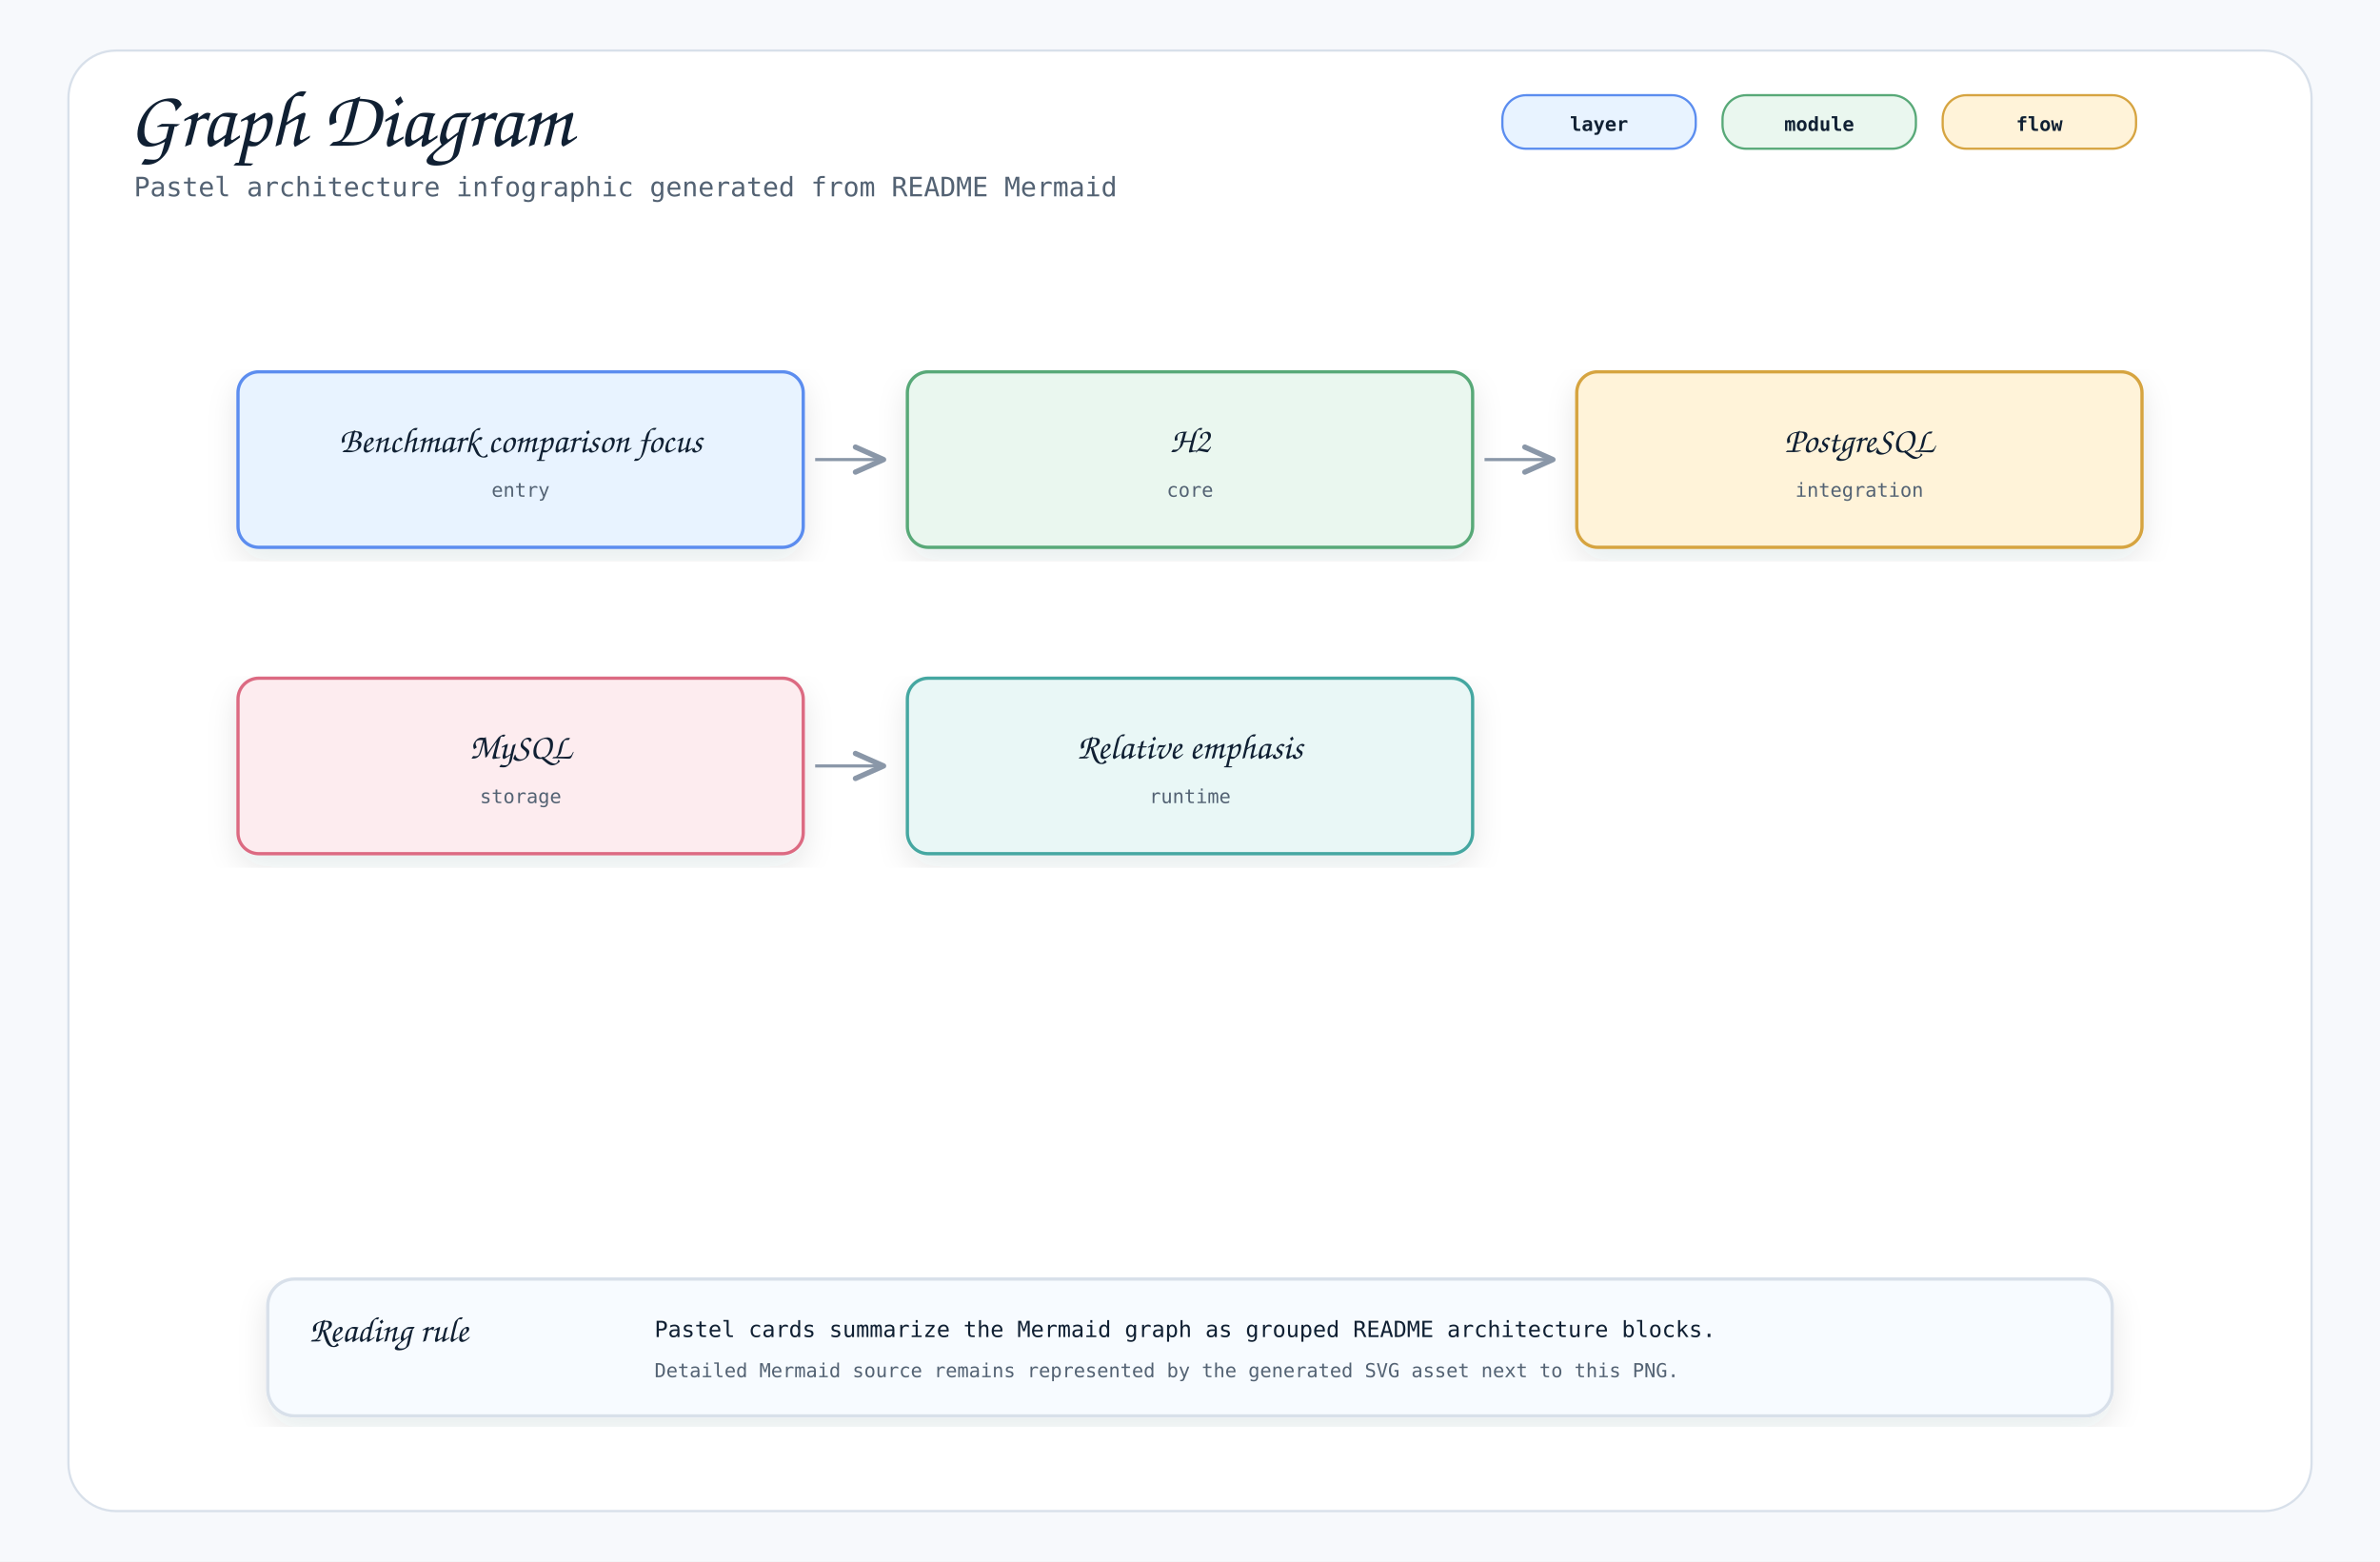
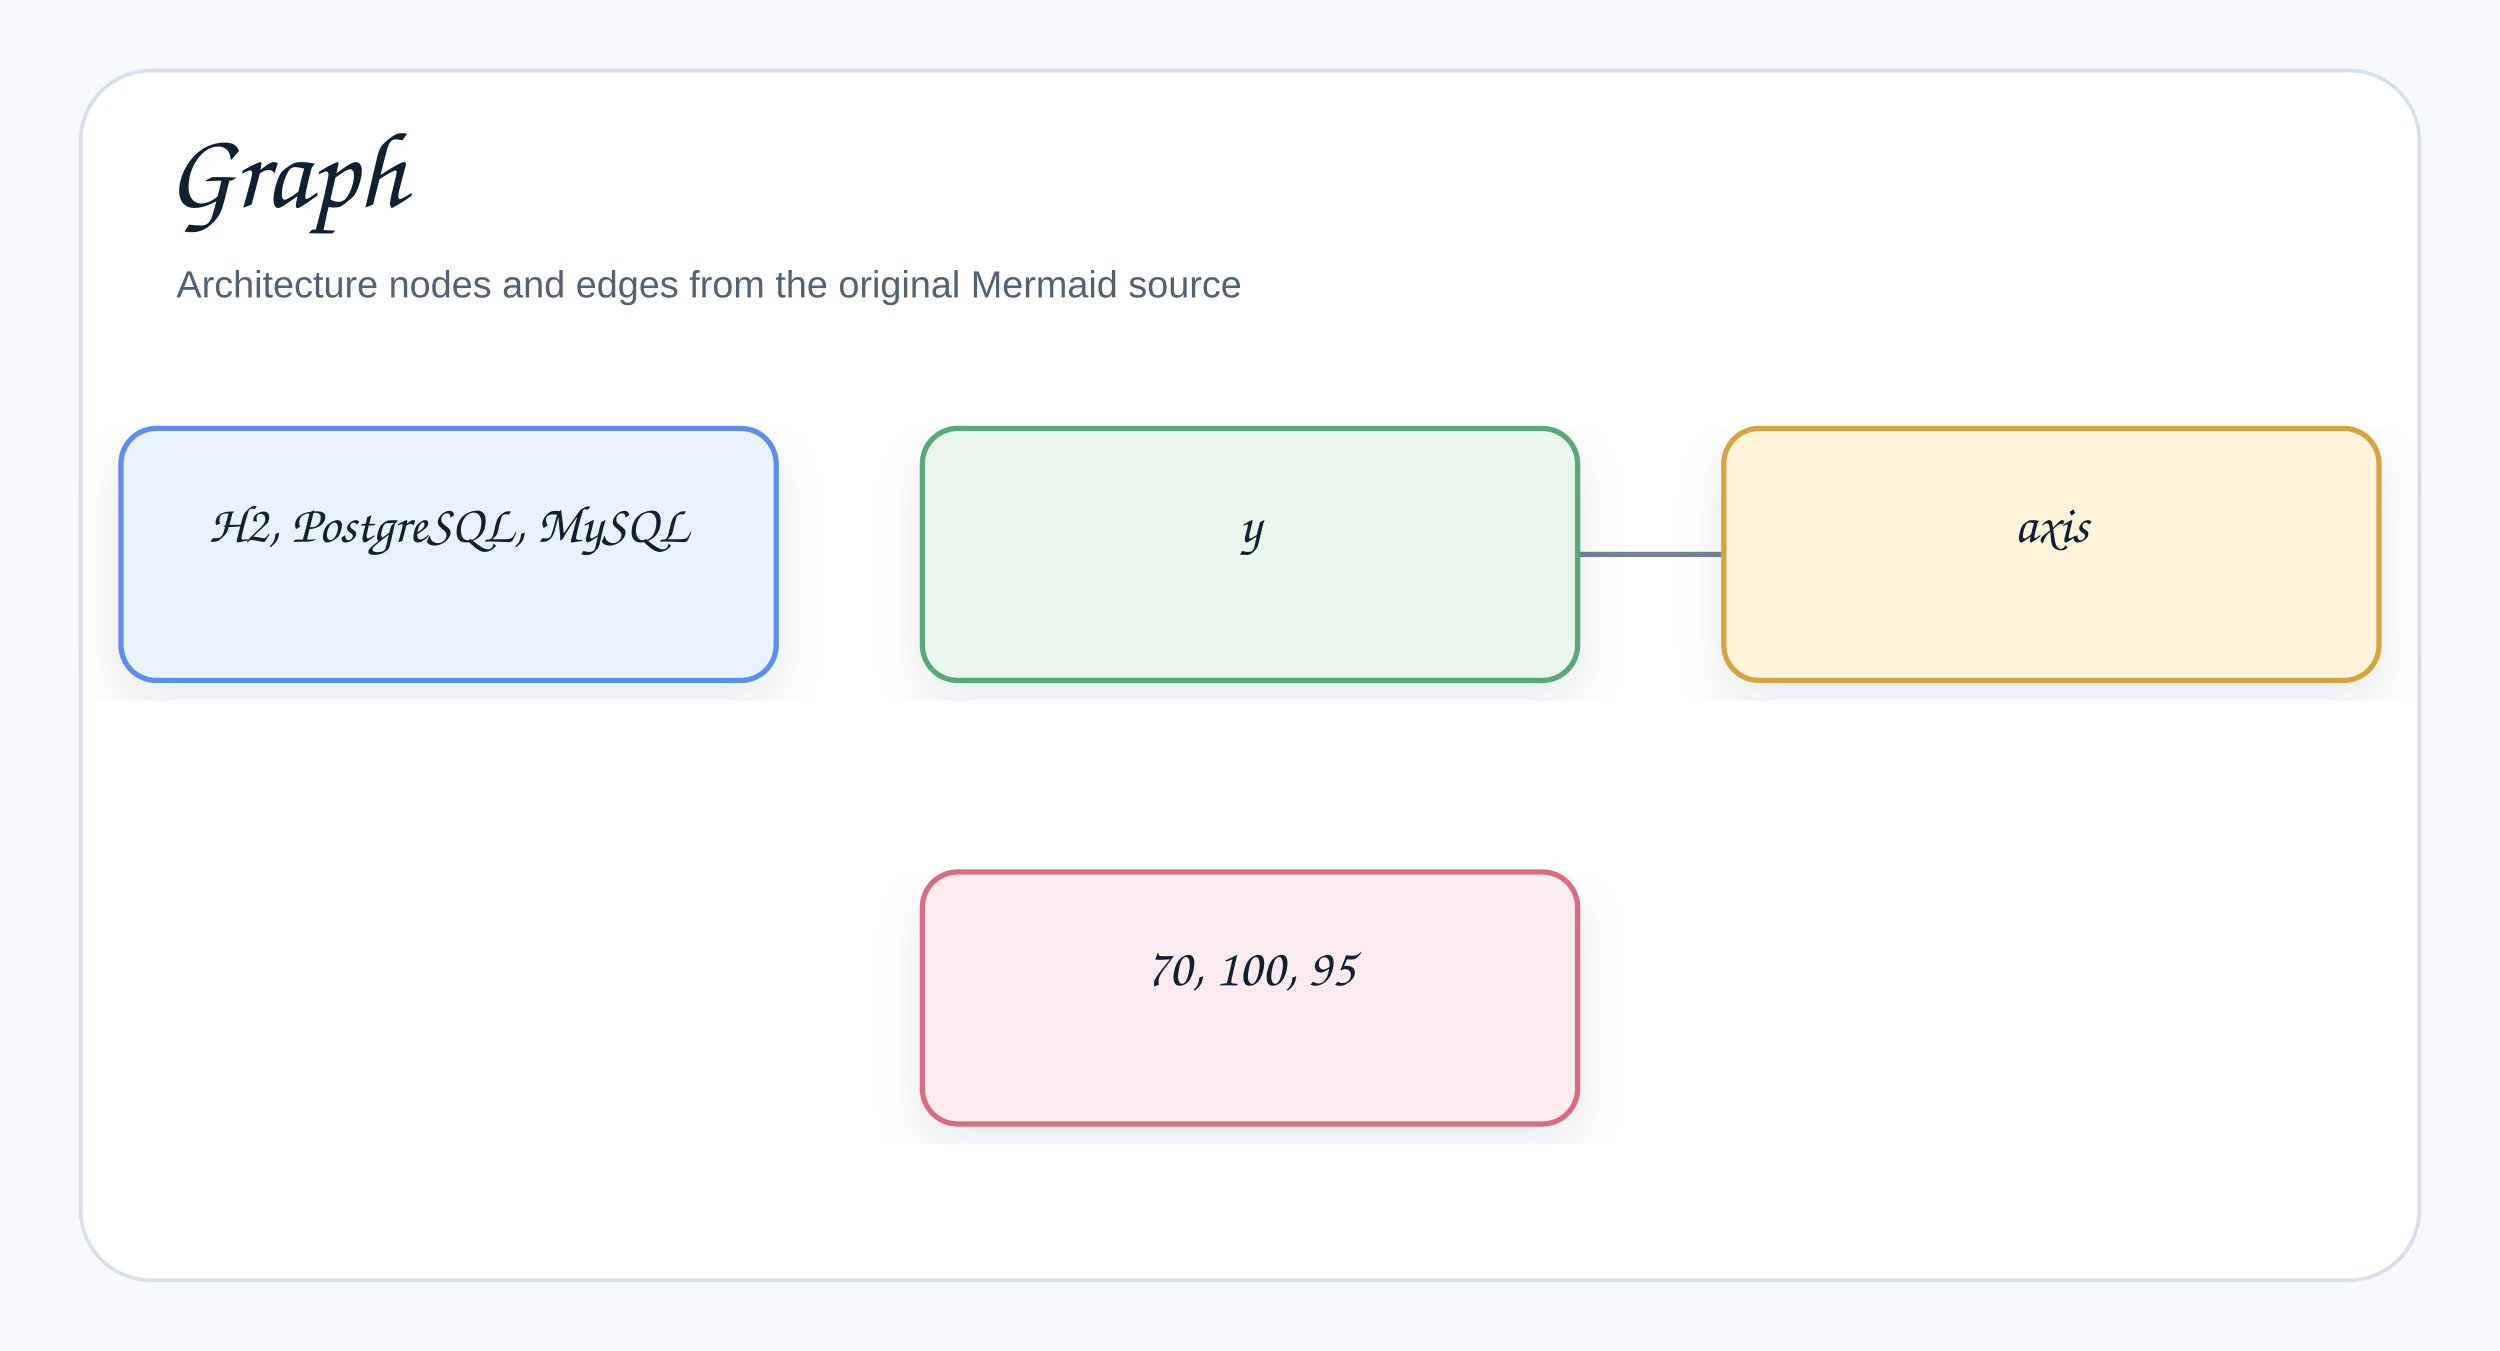
- <svg xmlns="http://www.w3.org/2000/svg" width="1600" height="1050" viewBox="0 0 1600 1050" role="img" aria-label="Graph Diagram">
+ <svg xmlns="http://www.w3.org/2000/svg" width="992" height="536" viewBox="0 0 992 536" role="img" aria-label="Graph">
  <defs>
    <filter id="shadow" x="-8%" y="-8%" width="116%" height="116%">
-       <feDropShadow dx="0" dy="8" stdDeviation="10" flood-color="#1f2937" flood-opacity="0.10" />
+       <feDropShadow dx="0" dy="8" stdDeviation="9" flood-color="#1f2937" flood-opacity="0.10" />
    </filter>
    <marker id="openArrow" markerWidth="12" markerHeight="10" refX="10" refY="5" orient="auto" markerUnits="strokeWidth">
-       <path d="M 1 1 L 10 5 L 1 9" fill="none" stroke="#8a97a8" stroke-width="1.7" stroke-linecap="round" stroke-linejoin="round" />
+       <path d="M 1 1 L 10 5 L 1 9" fill="none" stroke="#758297" stroke-width="1.8" stroke-linecap="round" stroke-linejoin="round" />
    </marker>
    <marker id="inherit" markerWidth="14" markerHeight="12" refX="12" refY="6" orient="auto" markerUnits="strokeWidth">
-       <path d="M 0 1 L 12 6 L 0 11 Z" fill="#ffffff" stroke="#8a97a8" stroke-width="1.7" />
+       <path d="M 0 1 L 12 6 L 0 11 Z" fill="#ffffff" stroke="#758297" stroke-width="1.8" />
    </marker>
    <style>
-     .canvas { fill: #f7f9fc; }
-     .frame { fill: #ffffff; stroke: #d8e0ea; stroke-width: 1.5; }
-     .title { font-family: "Architects Daughter", "Comic Mono", cursive; font-size: 54px; font-weight: 400; fill: #102033; }
-     .subtitle { font-family: "Comic Mono", "SFMono-Regular", Menlo, Consolas, monospace; font-size: 18px; fill: #536273; }
-     .label { font-family: "Architects Daughter", "Comic Mono", cursive; font-size: 30px; font-weight: 400; fill: #102033; }
-     .smallLabel { font-family: "Architects Daughter", "Comic Mono", cursive; font-size: 24px; font-weight: 400; fill: #102033; }
-     .mono { font-family: "Comic Mono", "SFMono-Regular", Menlo, Consolas, monospace; font-size: 15px; fill: #102033; }
-     .small { font-family: "Comic Mono", "SFMono-Regular", Menlo, Consolas, monospace; font-size: 13px; fill: #536273; }
-     .strong { font-family: "Comic Mono", "SFMono-Regular", Menlo, Consolas, monospace; font-size: 15px; font-weight: 700; fill: #102033; }
-     .card { stroke-width: 2.2; filter: url(#shadow); }
-     .line { stroke: #8a97a8; stroke-width: 2.1; fill: none; marker-end: url(#openArrow); }
-     .softLine { stroke: #8a97a8; stroke-width: 2.1; fill: none; }
-     .dashed { stroke: #8a97a8; stroke-width: 2.1; stroke-dasharray: 7 6; fill: none; marker-end: url(#openArrow); }
-     .inheritLine { stroke: #8a97a8; stroke-width: 2.2; fill: none; marker-end: url(#inherit); }
-     .implLine { stroke: #8a97a8; stroke-width: 2.2; stroke-dasharray: 8 7; fill: none; marker-end: url(#inherit); }
-     .compartment { stroke-width: 1.6; fill: none; }
-     .chip { stroke-width: 1.5; rx: 16; }
-     .chipText { font-family: "Comic Mono", "SFMono-Regular", Menlo, Consolas, monospace; font-size: 13px; font-weight: 700; fill: #102033; }
+     .canvas{fill:#f7f9fc}.frame{fill:#fff;stroke:#d8e0ea;stroke-width:1.5}
+     .title{font-family:"Architects Daughter","Comic Sans MS","Comic Sans",cursive;font-size:43px;font-weight:400;fill:#102033}
+     .subtitle{font-family:"Comic Sans MS","Comic Sans","Comic Neue",Arial,sans-serif;font-size:15px;font-weight:400;fill:#536273}
+     .label{font-family:"Architects Daughter","Comic Sans MS","Comic Sans",cursive;font-size:25px;font-weight:400;fill:#102033}
+     .smallLabel{font-family:"Architects Daughter","Comic Sans MS","Comic Sans",cursive;font-size:21px;font-weight:400;fill:#102033}
+     .mono{font-family:"Comic Sans MS","Comic Sans","Comic Neue",Arial,sans-serif;font-size:12px;font-weight:400;fill:#102033}
+     .small{font-family:"Comic Sans MS","Comic Sans","Comic Neue",Arial,sans-serif;font-size:12px;font-weight:400;fill:#536273}
+     .strong{font-family:"Comic Sans MS","Comic Sans","Comic Neue",Arial,sans-serif;font-size:13px;font-weight:400;fill:#102033}
+     .card{stroke-width:2.1;filter:url(#shadow)}.compartment{stroke-width:1.5;fill:none}
+     .line{stroke:#758297;stroke-width:2.1;fill:none;marker-end:url(#openArrow)}
+     .plainLine{stroke:#758297;stroke-width:2.1;fill:none}
+     .dashed{stroke:#758297;stroke-width:2.1;stroke-dasharray:7 6;fill:none;marker-end:url(#openArrow)}
+     .inheritLine{stroke:#758297;stroke-width:2.2;fill:none;marker-end:url(#inherit)}
+     .implLine{stroke:#758297;stroke-width:2.2;stroke-dasharray:8 7;fill:none;marker-end:url(#inherit)}
  </style>
  </defs>
-   <rect class="canvas" width="1600" height="1050" />
-   <rect class="frame" x="46" y="34" width="1508" height="982" rx="32" />
-   <text class="title" x="86" y="98">Graph Diagram</text>
-   <text class="subtitle" x="90" y="132">Pastel architecture infographic generated from README Mermaid</text>
-   <rect class="chip" x="1010" y="64" width="130" height="36" fill="#e8f3ff" stroke="#5b8def" />
-   <text class="chipText" x="1075" y="88" text-anchor="middle">layer</text>
-   <rect class="chip" x="1158" y="64" width="130" height="36" fill="#eaf7ef" stroke="#58a978" />
-   <text class="chipText" x="1223" y="88" text-anchor="middle">module</text>
-   <rect class="chip" x="1306" y="64" width="130" height="36" fill="#fff3d9" stroke="#d6a441" />
-   <text class="chipText" x="1371" y="88" text-anchor="middle">flow</text>
-   <g transform="translate(160,250)">
-     <rect class="card" x="0" y="0" width="380" height="118" rx="14" fill="#e8f3ff" stroke="#5b8def" />
-     <text class="smallLabel" x="190" y="54" text-anchor="middle">Benchmark comparison focus</text>
-     <text class="small" x="190" y="84" text-anchor="middle">entry</text>
+   <rect class="canvas" width="992" height="536" />
+   <rect class="frame" x="32" y="28" width="928" height="480" rx="28" />
+   <text class="title" x="66" y="82">Graph</text>
+   <text class="subtitle" x="70" y="118">Architecture nodes and edges from the original Mermaid source</text>
+   <path class="line" d="M496 220 C496 220 814 220 814 220" />
+   <g transform="translate(48,170)">
+     <rect class="card" x="0" y="0" width="260" height="100" rx="14" fill="#E8F3FF" stroke="#5B8DEF" />
+     <text class="smallLabel" x="130" y="45" text-anchor="middle">H2, PostgreSQL, MySQL</text>
  </g>
-   <g transform="translate(610,250)">
-     <rect class="card" x="0" y="0" width="380" height="118" rx="14" fill="#eaf7ef" stroke="#58a978" />
-     <text class="smallLabel" x="190" y="54" text-anchor="middle">H2</text>
-     <text class="small" x="190" y="84" text-anchor="middle">core</text>
+   <g transform="translate(366,170)">
+     <rect class="card" x="0" y="0" width="260" height="100" rx="14" fill="#EAF7EF" stroke="#58A978" />
+     <text class="smallLabel" x="130" y="45" text-anchor="middle">y</text>
  </g>
-   <path class="line" d="M548 309 L594 309" />
-   <g transform="translate(1060,250)">
-     <rect class="card" x="0" y="0" width="380" height="118" rx="14" fill="#fff3d9" stroke="#d6a441" />
-     <text class="smallLabel" x="190" y="54" text-anchor="middle">PostgreSQL</text>
-     <text class="small" x="190" y="84" text-anchor="middle">integration</text>
+   <g transform="translate(684,170)">
+     <rect class="card" x="0" y="0" width="260" height="100" rx="14" fill="#FFF3D9" stroke="#D6A441" />
+     <text class="smallLabel" x="130" y="45" text-anchor="middle">axis</text>
  </g>
-   <path class="line" d="M998 309 L1044 309" />
-   <g transform="translate(160,456)">
-     <rect class="card" x="0" y="0" width="380" height="118" rx="14" fill="#fdecef" stroke="#dc6b82" />
-     <text class="smallLabel" x="190" y="54" text-anchor="middle">MySQL</text>
-     <text class="small" x="190" y="84" text-anchor="middle">storage</text>
-   </g>
-   <g transform="translate(610,456)">
-     <rect class="card" x="0" y="0" width="380" height="118" rx="14" fill="#e9f7f6" stroke="#45a7a1" />
-     <text class="smallLabel" x="190" y="54" text-anchor="middle">Relative emphasis</text>
-     <text class="small" x="190" y="84" text-anchor="middle">runtime</text>
-   </g>
-   <path class="line" d="M548 515 L594 515" />
-   <g transform="translate(180,860)">
-     <rect class="card" x="0" y="0" width="1240" height="92" rx="18" fill="#f7fbff" stroke="#d8e0ea" />
-     <text class="smallLabel" x="28" y="42">Reading rule</text>
-     <text class="mono" x="260" y="39">Pastel cards summarize the Mermaid graph as grouped README architecture blocks.</text>
-     <text class="small" x="260" y="66">Detailed Mermaid source remains represented by the generated SVG asset next to this PNG.</text>
+   <g transform="translate(366,346)">
+     <rect class="card" x="0" y="0" width="260" height="100" rx="14" fill="#FDECEF" stroke="#DC6B82" />
+     <text class="smallLabel" x="130" y="45" text-anchor="middle">70, 100, 95</text>
  </g>
</svg>
